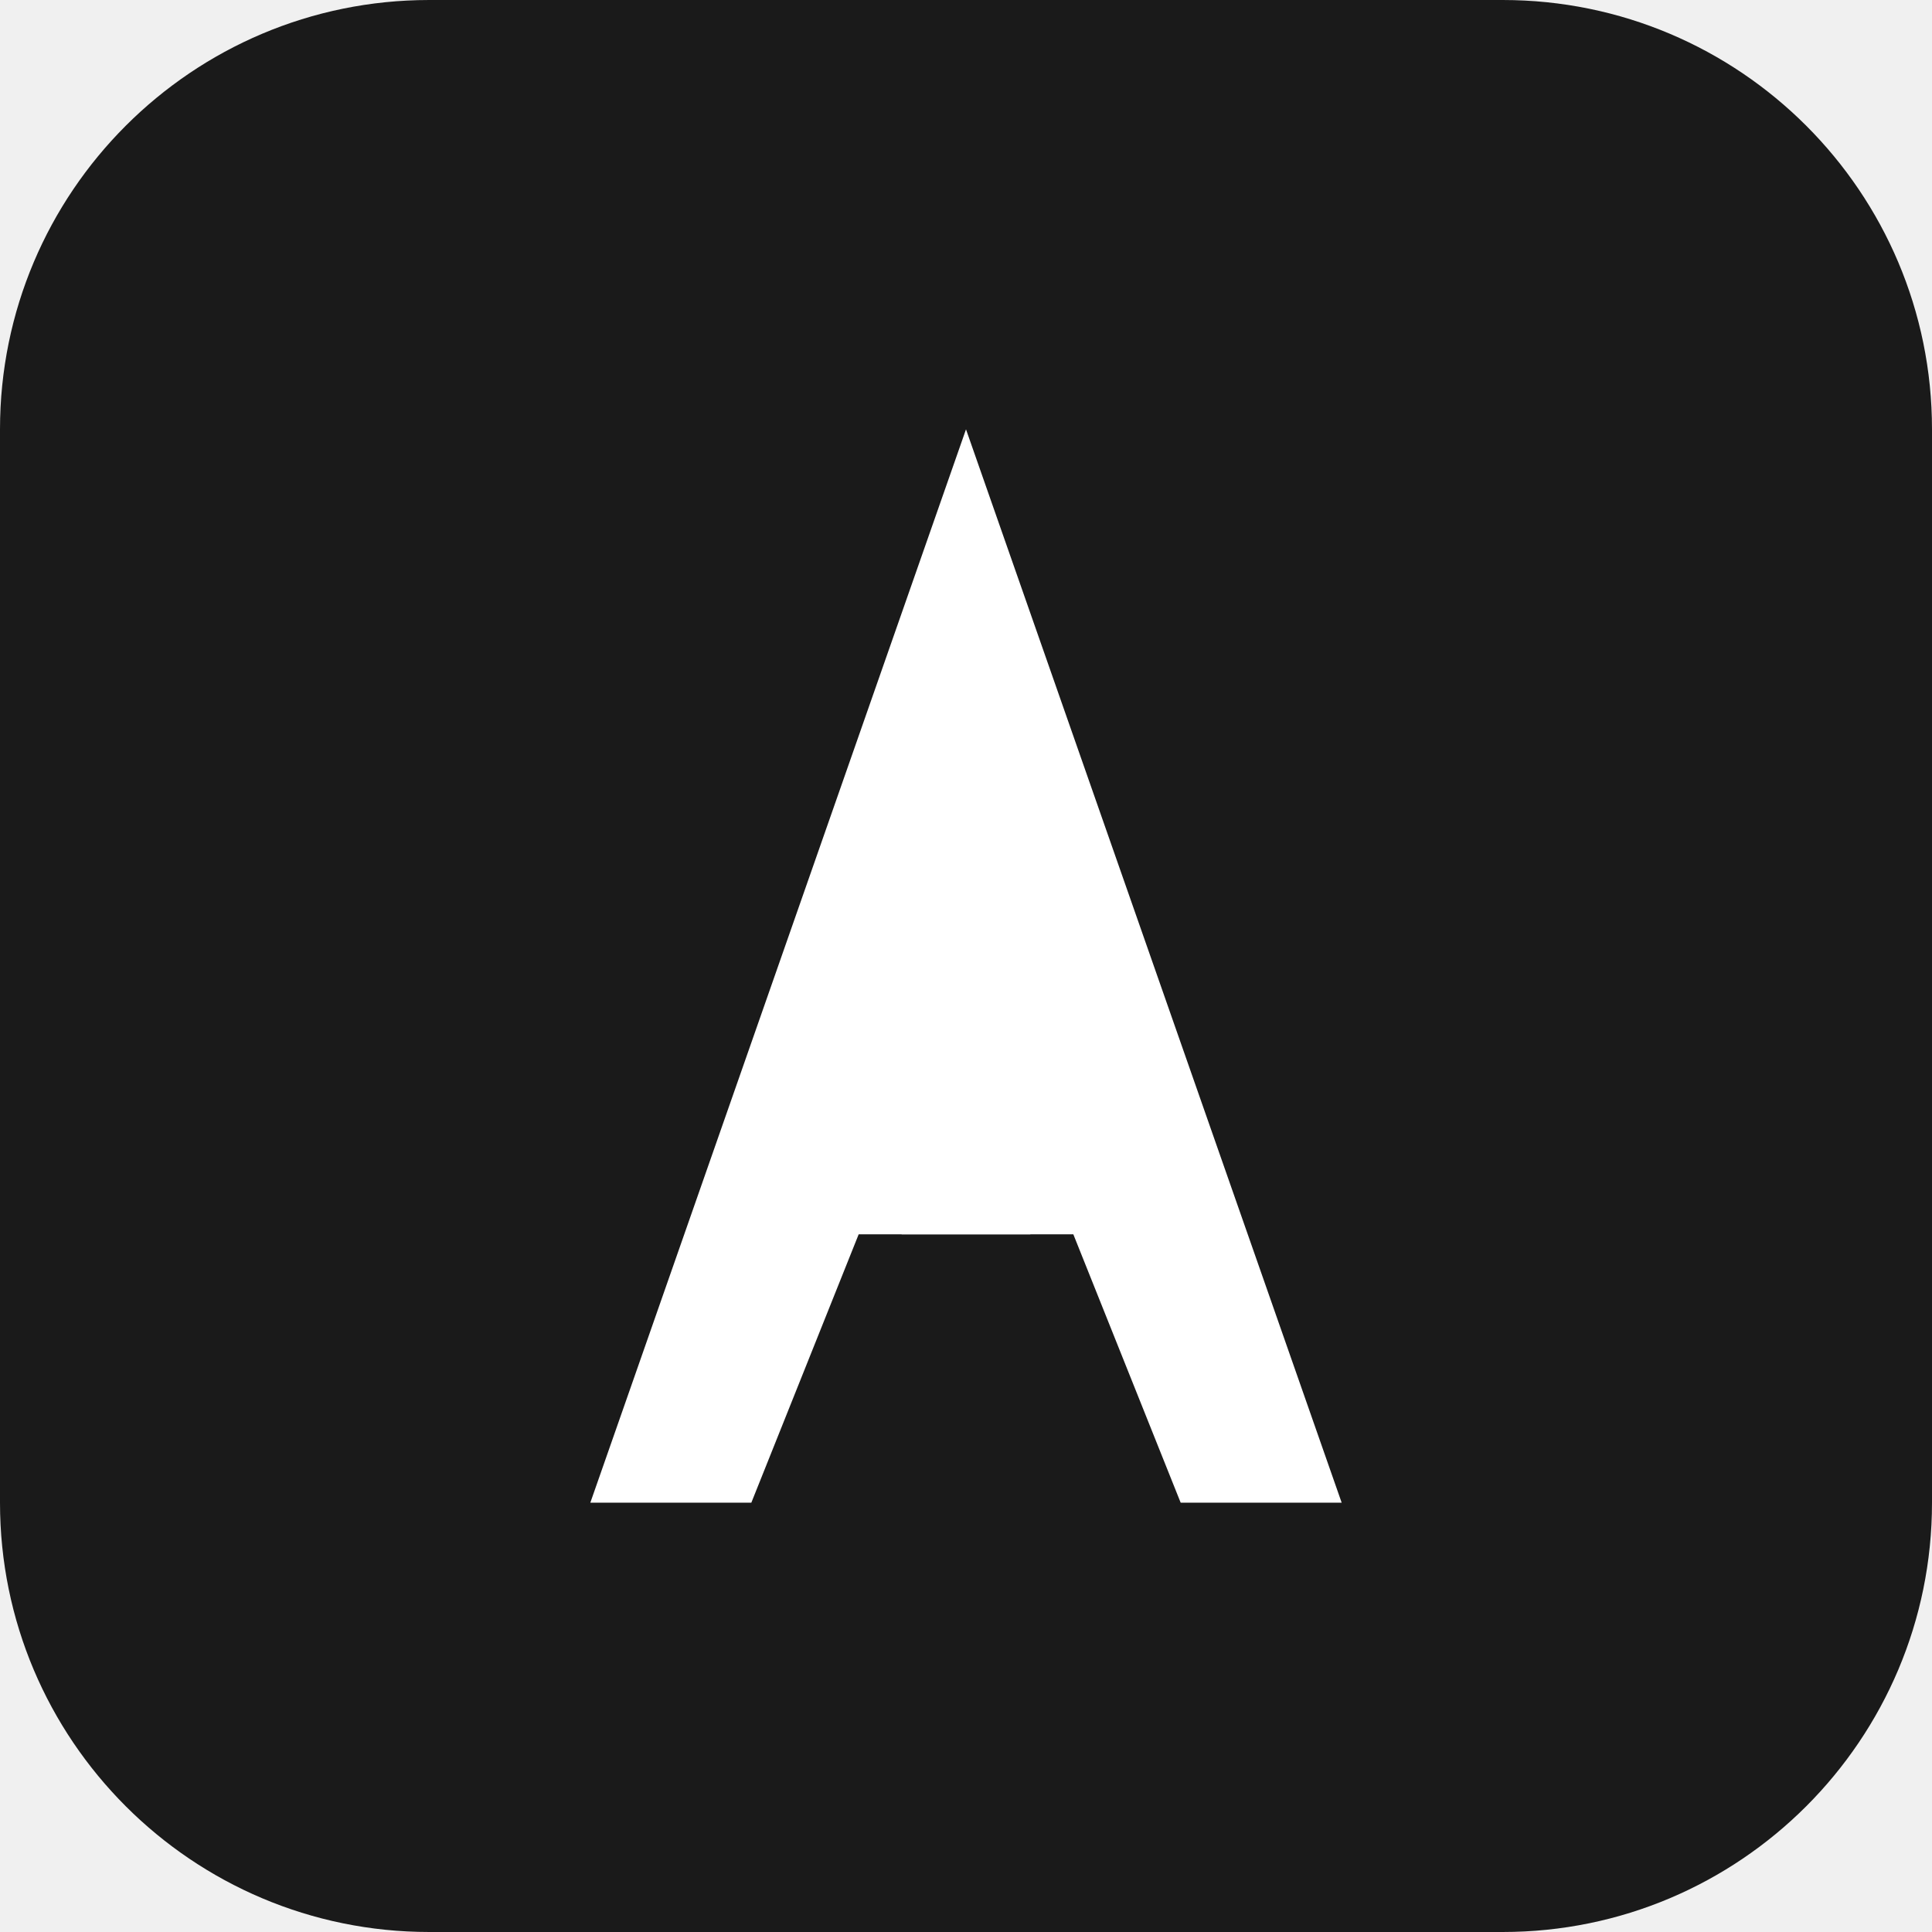
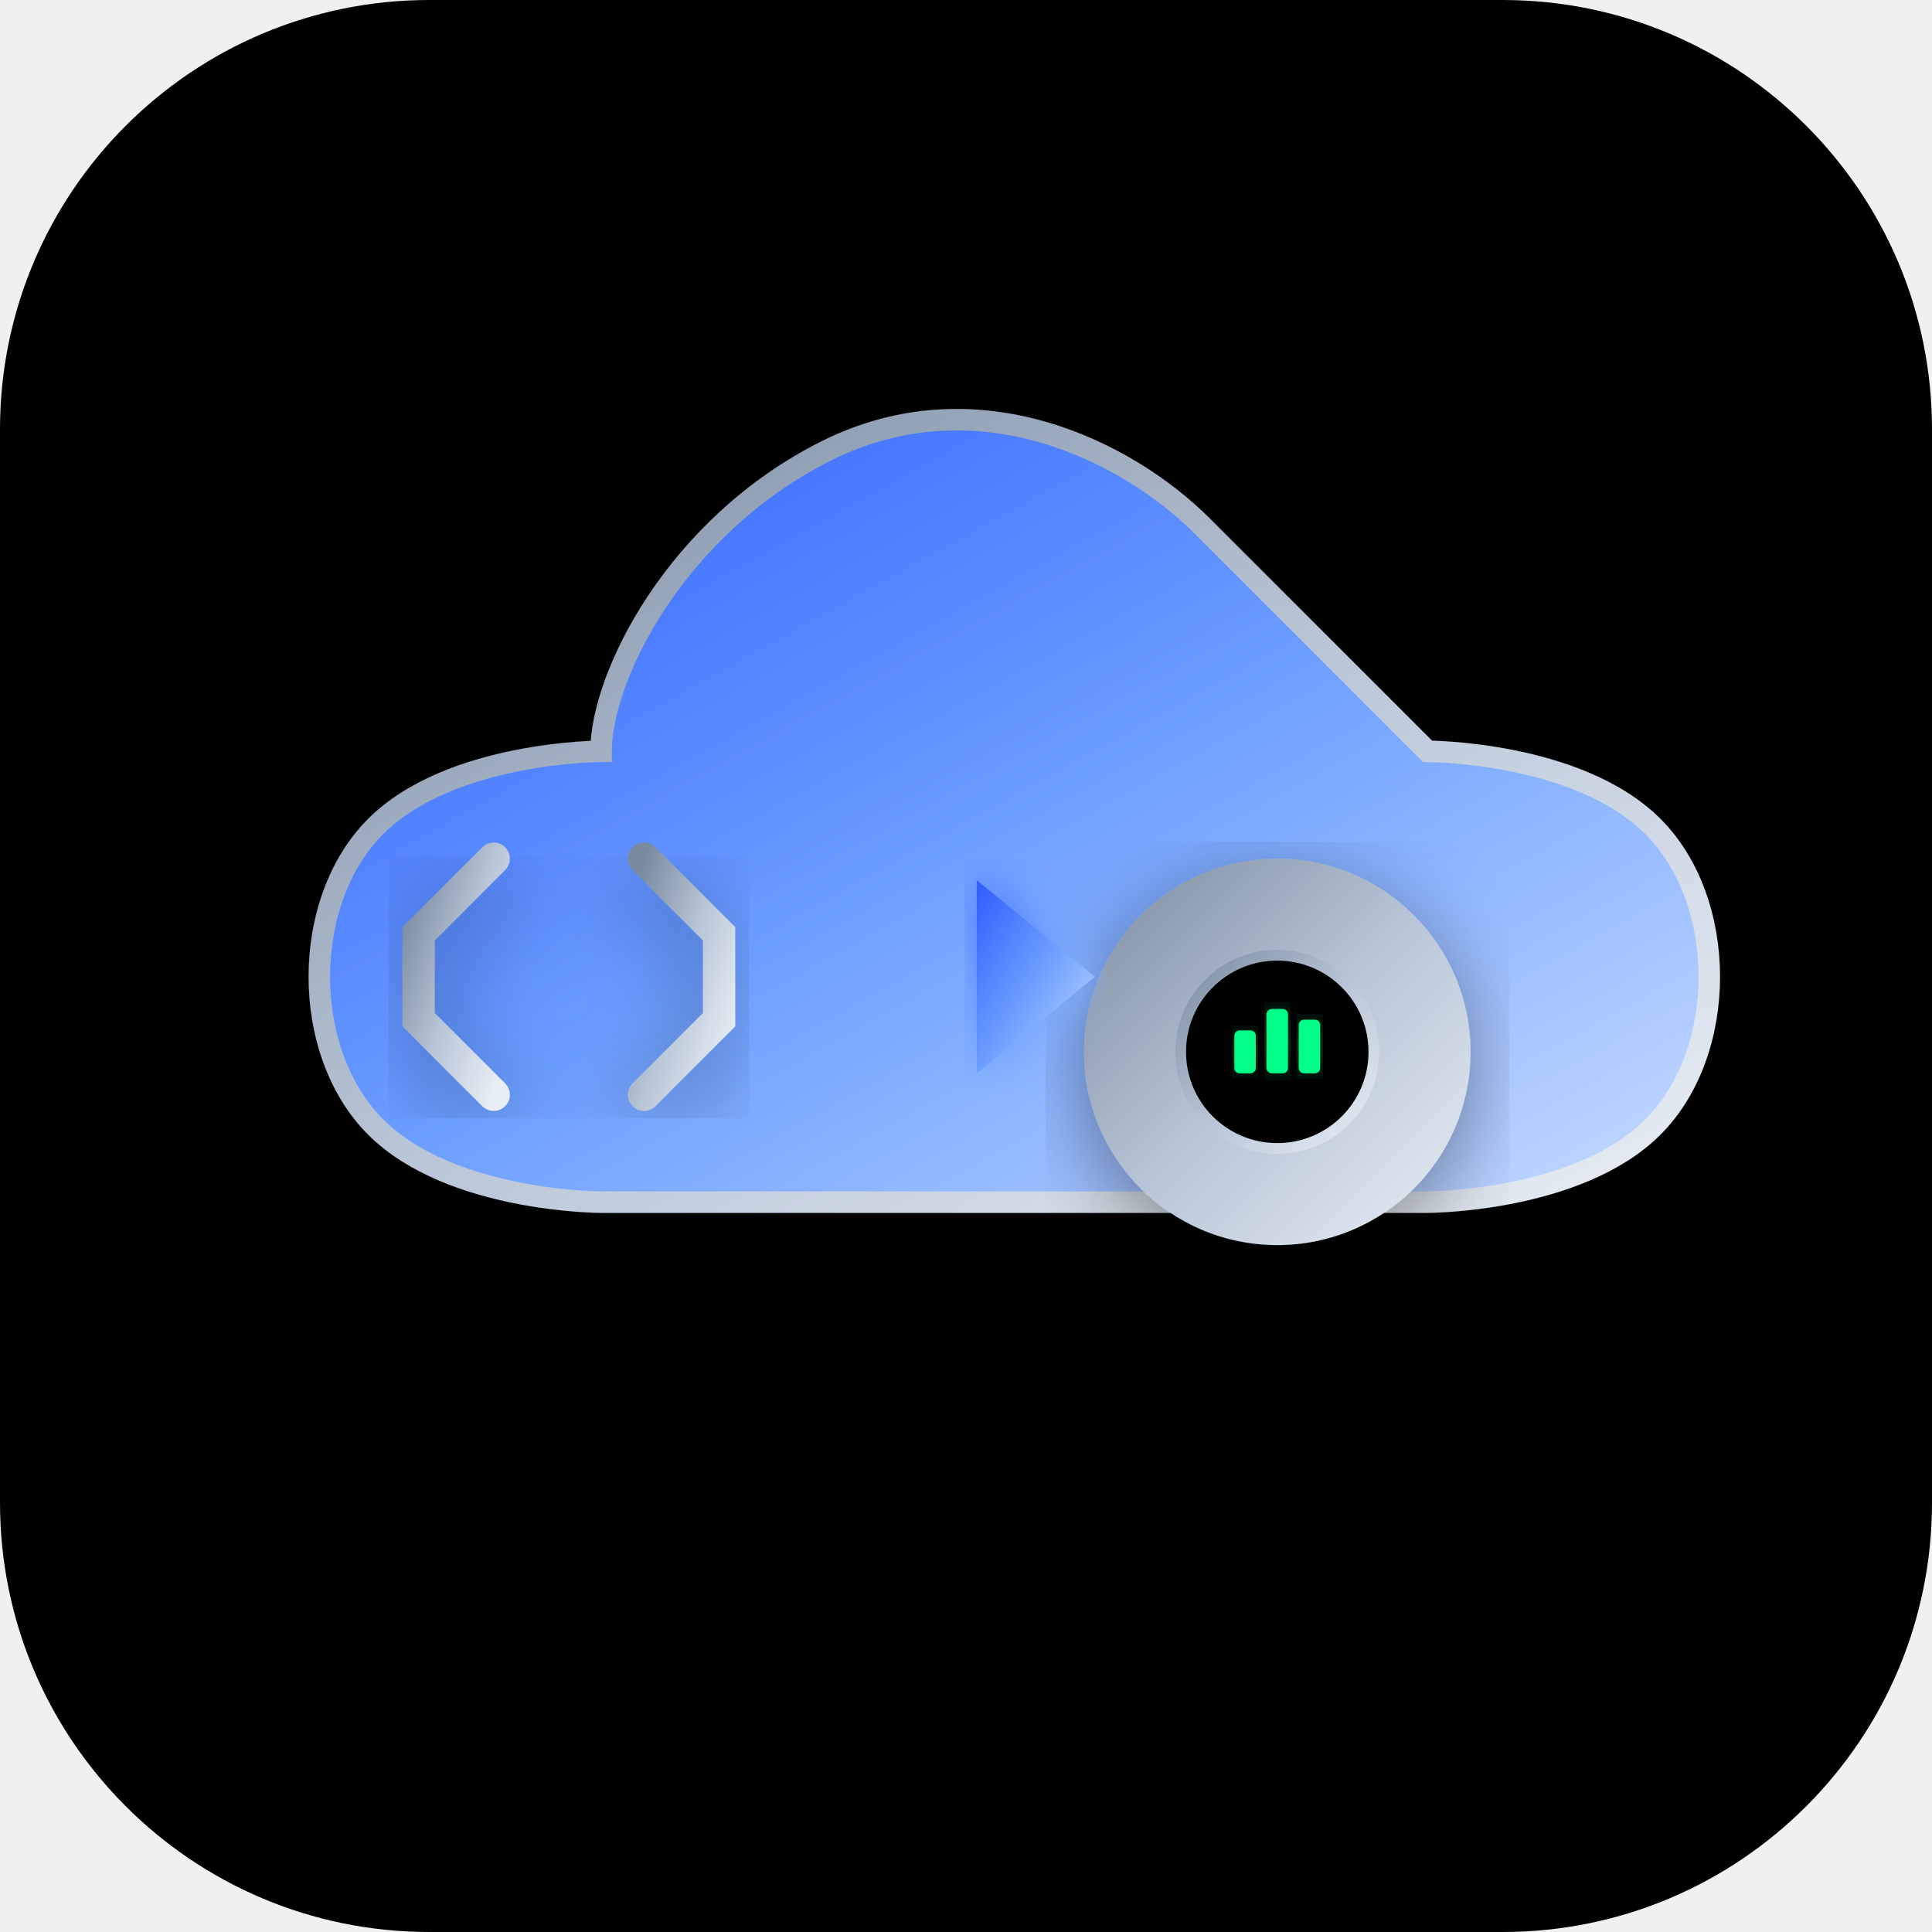
<svg xmlns="http://www.w3.org/2000/svg" width="180" height="180" viewBox="0 0 180 180" fill="none">
-   <rect width="180" height="180" rx="40" fill="#1a1a1a" />
-   <path d="M90 40L125 140H110L100 115H80L70 140H55L90 40Z" fill="white" />
-   <rect x="84" y="98" width="12" height="17" fill="white" />
-   <circle cx="90" cy="60" r="3" fill="white" />
+   <defs>
+     <linearGradient id="metalBlueApple" x1="0%" y1="0%" x2="100%" y2="100%">
+       <stop offset="0%" style="stop-color:#2E5CFF;stop-opacity:1" />
+       <stop offset="50%" style="stop-color:#6B9EFF;stop-opacity:1" />
+       <stop offset="100%" style="stop-color:#C8DCFF;stop-opacity:1" />
+     </linearGradient>
+     <linearGradient id="metalSilverApple" x1="0%" y1="0%" x2="100%" y2="100%">
+       <stop offset="0%" style="stop-color:#7A8A9E;stop-opacity:1" />
+       <stop offset="50%" style="stop-color:#B8C5D6;stop-opacity:1" />
+       <stop offset="100%" style="stop-color:#E8EEF5;stop-opacity:1" />
+     </linearGradient>
+     <filter id="glowApple">
+       <feGaussianBlur stdDeviation="2" result="coloredBlur" />
+       <feMerge>
+         <feMergeNode in="coloredBlur" />
+         <feMergeNode in="SourceGraphic" />
+       </feMerge>
+     </filter>
+     <filter id="shadowApple">
+       <feDropShadow dx="0" dy="2" stdDeviation="4" flood-opacity="0.4" />
+     </filter>
+   </defs>
+   <rect width="180" height="180" rx="40" fill="#000000" />
+   <g filter="url(#shadowApple)">
+     <path d="M133 70C133 70 147 70 154 77C161 84 161 98 154 105C147 112 133 112 133 112H56C56 112 42 112 35 105C28 98 28 84 35 77C42 70 56 70 56 70C56 63 63 49 77 42C91 35 105 42 112 49C119 56 126 63 133 70Z" fill="url(#metalBlueApple)" stroke="url(#metalSilverApple)" stroke-width="2" />
+   </g>
+   <g transform="translate(119, 98)" filter="url(#shadowApple)">
+     <circle cx="0" cy="0" r="18" fill="url(#metalSilverApple)" />
+     <circle cx="0" cy="0" r="9" fill="#000000" stroke="url(#metalSilverApple)" stroke-width="1" />
+     <rect x="-4" y="-2" width="2" height="4" fill="#00FF88" rx="0.5" filter="url(#glowApple)" />
+     <rect x="-1" y="-4" width="2" height="6" fill="#00FF88" rx="0.5" filter="url(#glowApple)" />
+     <rect x="2" y="-3" width="2" height="5" fill="#00FF88" rx="0.5" filter="url(#glowApple)" />
+   </g>
+   <g transform="translate(53, 91)" filter="url(#shadowApple)">
+     <path d="M -7,-11 L -14,-4 L -14,4 L -7,11" stroke="url(#metalSilverApple)" stroke-width="3" stroke-linecap="round" fill="none" />
+     <path d="M 7,-11 L 14,-4 L 14,4 L 7,11" stroke="url(#metalSilverApple)" stroke-width="3" stroke-linecap="round" fill="none" />
+   </g>
+   <g transform="translate(91, 91)">
+     <path d="M 0,-9 L 11,0 L 0,9 Z" fill="url(#metalBlueApple)" filter="url(#glowApple)" />
+   </g>
</svg>
